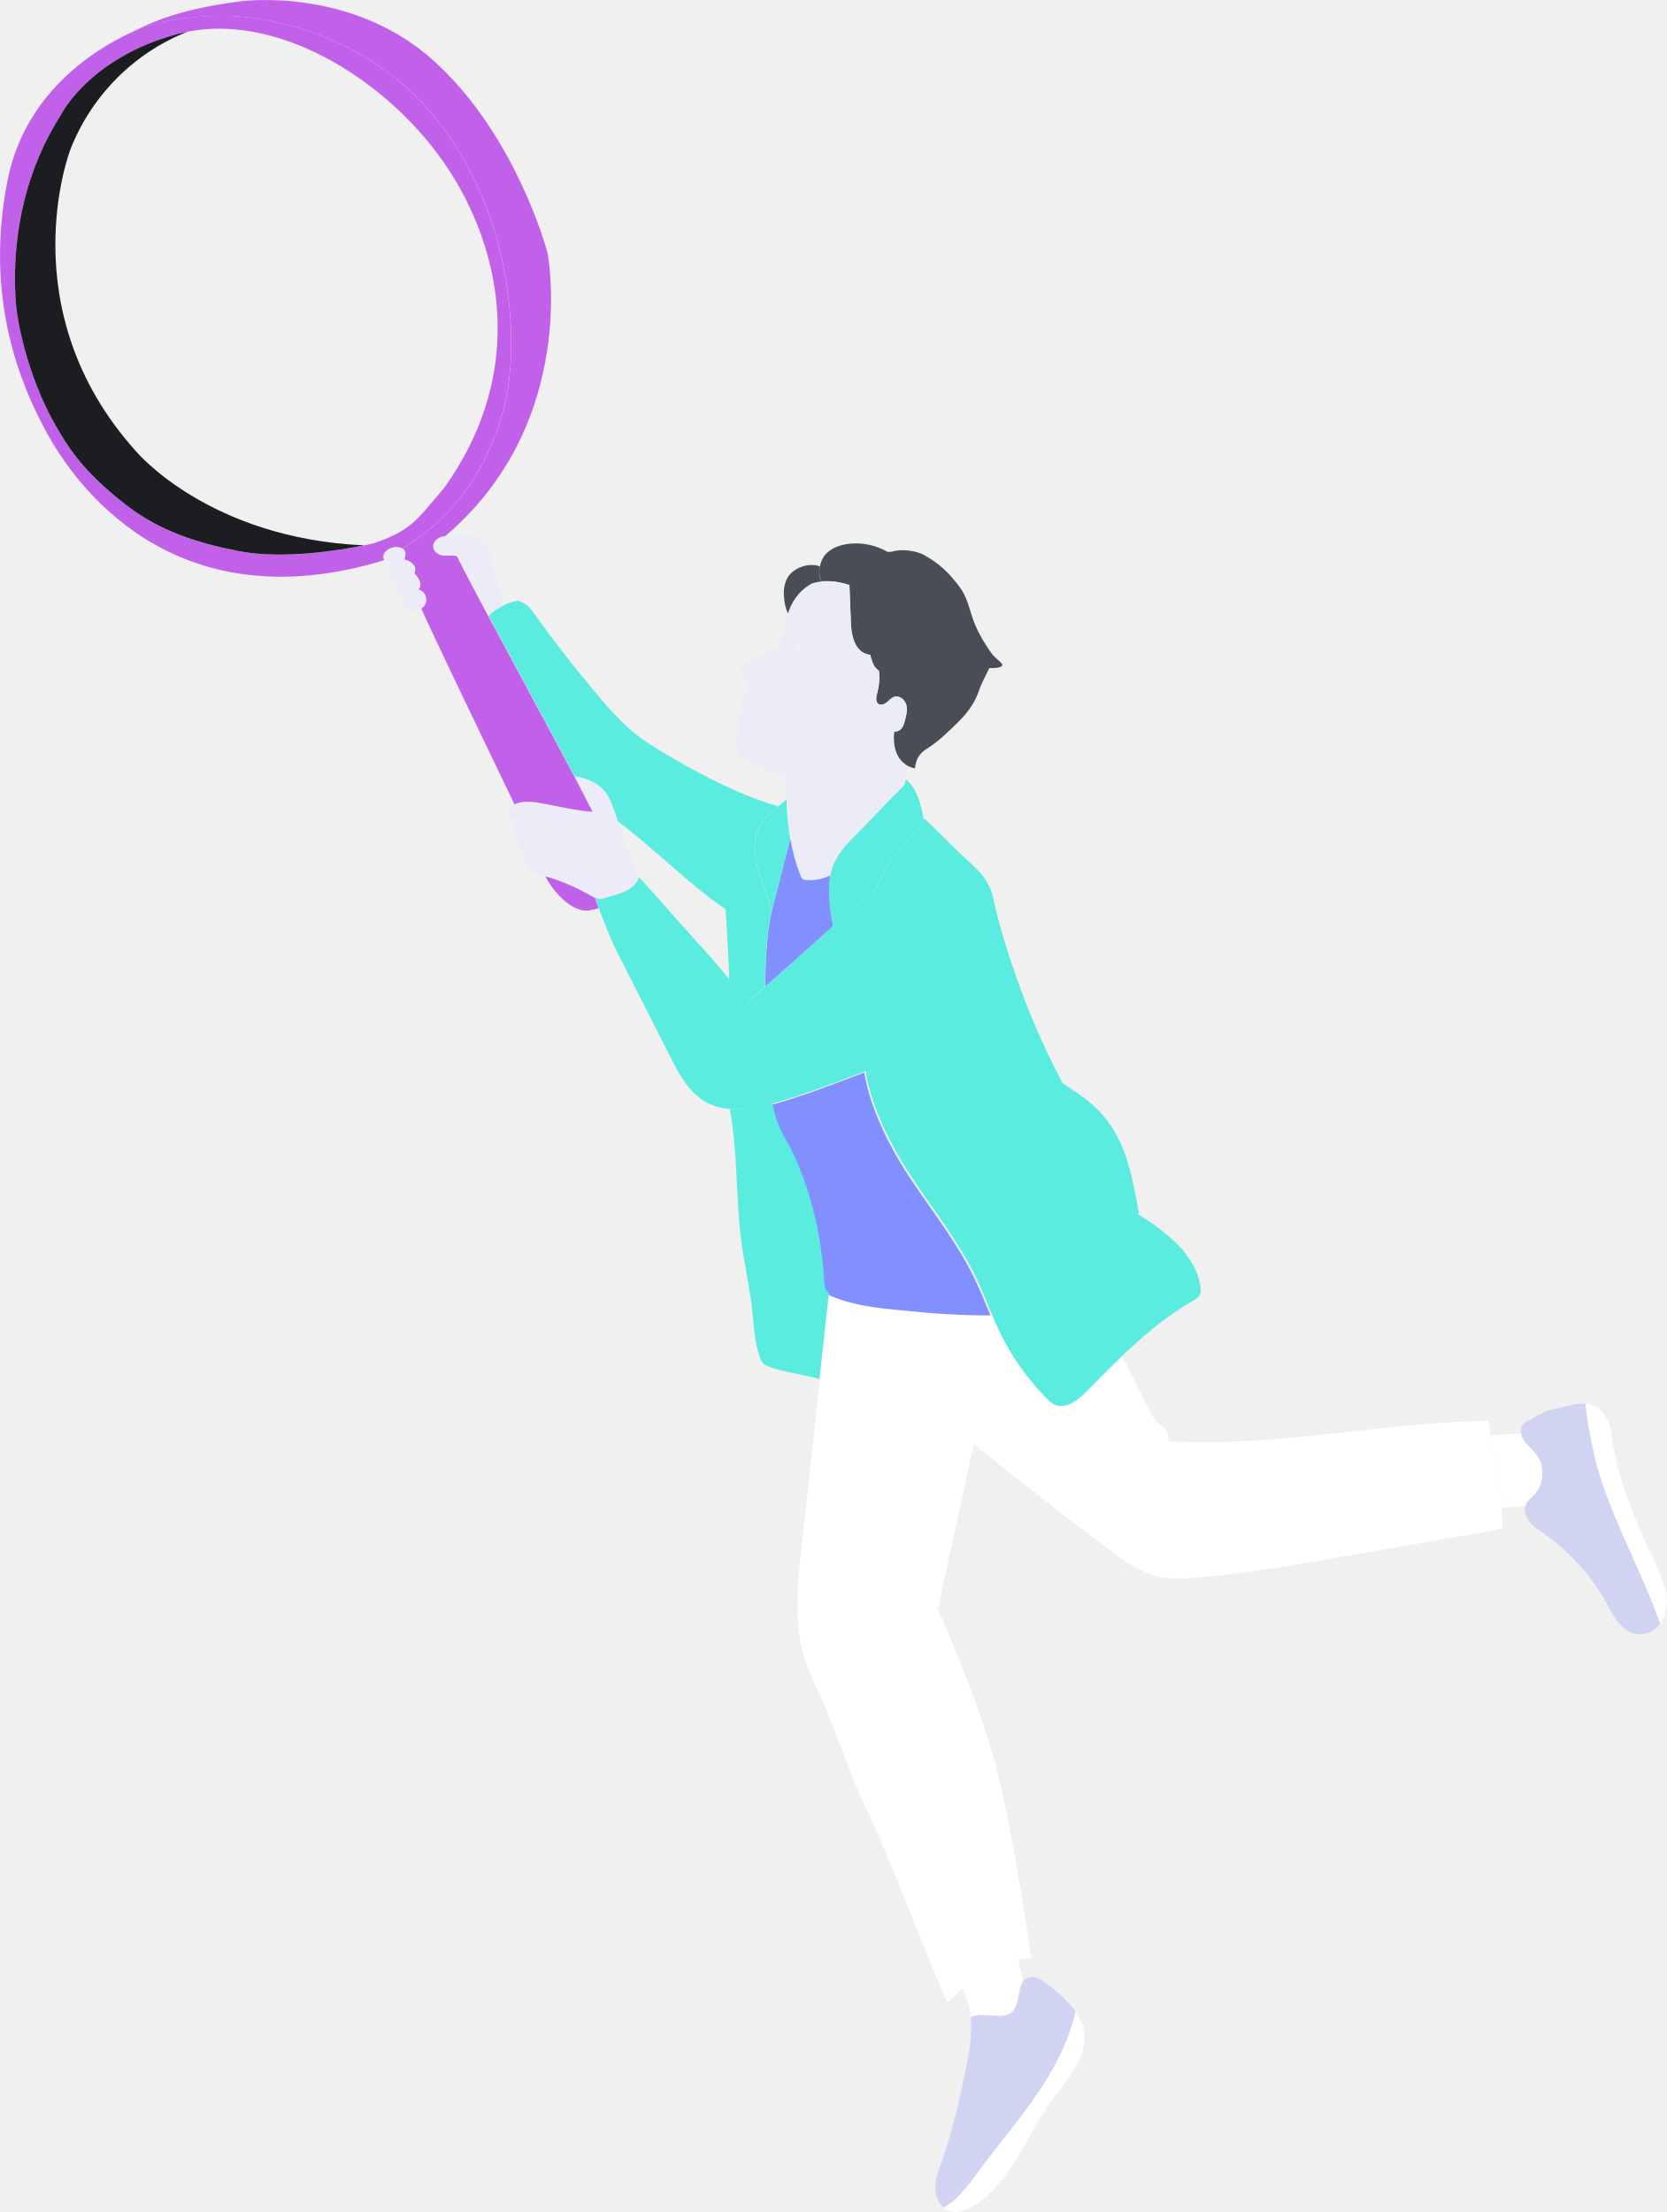
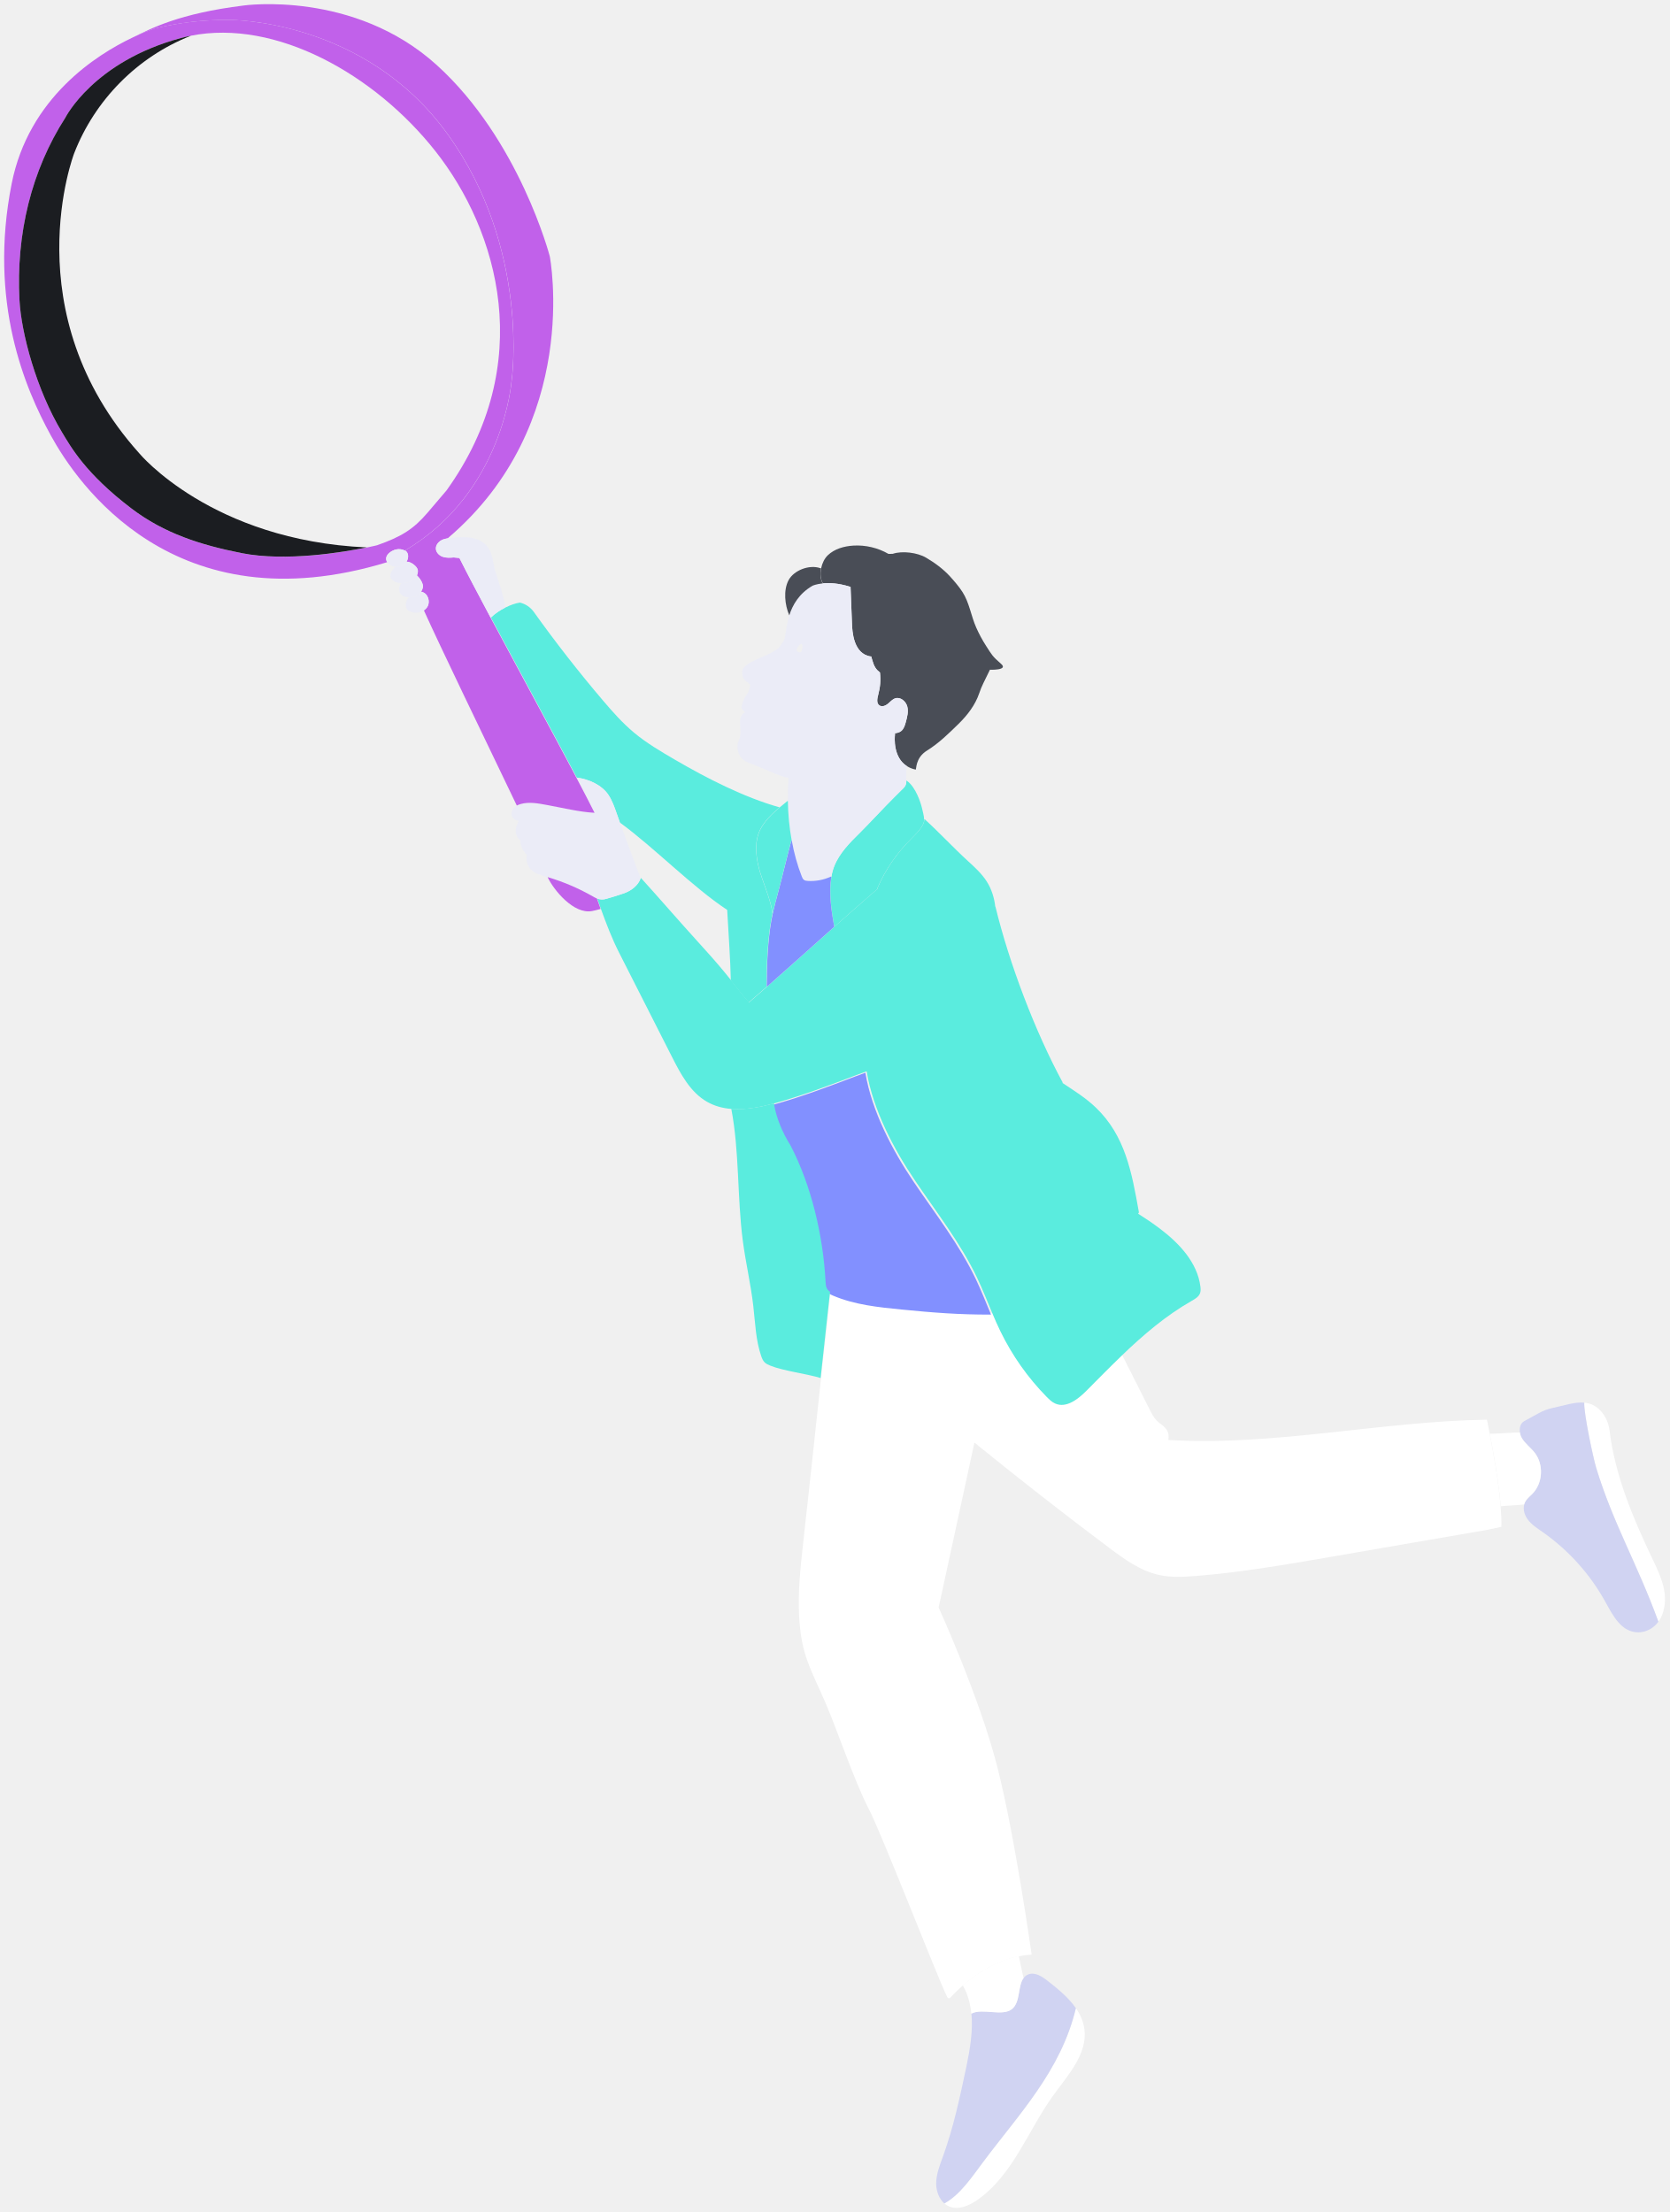
- <svg xmlns="http://www.w3.org/2000/svg" preserveAspectRatio="none" overflow="visible" style="display: block;" width="412.546" height="547.519" viewBox="0 0 412.546 547.519" fill="none">
-   <g id="Group">
+ <svg xmlns="http://www.w3.org/2000/svg" preserveAspectRatio="none" overflow="visible" style="display: block;" width="414.593" height="549.565" viewBox="0 0 414.593 549.565" fill="none">
+   <g id="Group" transform="translate(1.0235 1.023)">
    <path id="Vector" d="M409.356 386.113C411.484 390.562 413.769 395.318 411.778 400.343C411.559 400.894 411.271 401.407 410.92 401.876L410.901 401.864C405.756 387.678 399.672 377.478 395.497 363.781C394.721 361.215 392.374 350.227 392.493 347.467C394.021 347.605 395.454 348.211 396.738 349.688C397.883 351.008 398.559 352.673 398.772 354.406C400.142 365.557 404.536 376.014 409.356 386.113Z" fill="white" />
    <path id="Vector_2" d="M377.575 372.763C377.631 372.532 377.719 372.306 377.838 372.094C378.27 371.286 379.034 370.723 379.667 370.059C382.229 367.399 382.467 362.83 380.2 359.914C379.217 358.644 377.839 357.686 377.019 356.303C376.762 355.878 376.587 355.383 376.512 354.876C376.33 353.744 376.631 352.567 377.608 352.035L381.222 350.057C382.312 349.456 383.483 349.018 384.698 348.767C387.335 348.229 390.022 347.233 392.483 347.458C392.364 350.218 394.711 361.208 395.488 363.774C399.664 377.474 405.75 387.675 410.897 401.862L410.916 401.875C409.757 403.471 407.934 404.516 405.918 404.523C401.753 404.535 399.636 400.418 397.764 397.007C393.963 390.098 388.553 384.078 382.083 379.56C380.793 378.658 379.428 377.789 378.483 376.525C377.681 375.454 377.236 374.021 377.575 372.763Z" fill="#D0D3F2" />
    <path id="Vector_3" d="M380.177 359.911C382.444 362.827 382.206 367.396 379.644 370.057C379.011 370.72 378.247 371.283 377.815 372.091C377.696 372.304 377.608 372.529 377.552 372.761C376.117 372.88 373.267 373.099 371.789 373.181L371.752 373.181C371.245 367.053 369.886 359.505 369.048 355.205L369.179 355.187C371.315 355.186 374.353 354.873 376.489 354.873C376.564 355.38 376.739 355.874 376.996 356.3C377.816 357.683 379.194 358.64 380.177 359.911Z" fill="white" />
    <path id="Vector_4" d="M289.263 356.737C315.299 358.312 342.226 352.067 368.313 351.701C368.313 351.701 368.601 353.028 369.008 355.132C369.847 359.432 371.206 366.981 371.712 373.11C371.875 375.031 371.956 376.809 371.906 378.305L368.498 379.038C355.36 381.306 342.229 383.58 329.098 385.847C318.077 387.751 307.045 389.656 295.9 390.533C292.905 390.765 289.854 390.922 286.922 390.284C282.261 389.277 278.271 386.366 274.456 383.506C263.143 375.019 251.992 366.306 241.017 357.387L232.129 398.353C232.129 398.353 242.144 420.33 246.602 437.582C251.055 454.827 255.224 484.599 255.224 484.599L255.199 484.599C254.115 484.655 253.056 484.793 252.022 485.006C246.139 486.19 241.196 489.646 238.101 492.313C236.622 493.596 235.563 494.692 235.025 495.274C234.881 495.431 234.661 495.462 234.492 495.381C234.398 495.343 234.323 495.268 234.273 495.168C231.818 490.254 217.958 454.474 214.726 448.302C211.268 441.699 206.966 428.848 204.003 422.006C200.183 413.199 198.003 410.138 197.472 400.554C197.134 394.413 197.818 388.272 198.495 382.163C199.988 368.81 201.455 354.994 202.923 341.323C203.707 334.124 204.484 326.956 205.268 319.92L205.274 319.92C205.613 320.151 206.001 320.333 206.377 320.489C211.714 322.755 217.591 323.355 223.367 323.924C231.235 324.699 237.594 325.199 245.5 325.18L245.55 325.161C246.177 326.651 246.822 328.134 247.53 329.593C250.461 335.639 254.382 341.21 259.093 345.999C259.725 346.637 260.383 347.275 261.204 347.632C263.922 348.821 266.83 346.561 268.922 344.457C271.83 341.534 274.73 338.566 277.719 335.705L277.782 335.768C280.068 340.318 282.273 344.656 284.559 349.207C285.047 350.177 285.542 351.16 286.306 351.93C287.171 352.794 288.367 353.382 288.925 354.471C289.288 355.185 289.307 355.942 289.181 356.725L289.263 356.737Z" fill="white" />
    <path id="Vector_5" d="M216.933 219.84L216.865 219.758C218.958 214.925 221.715 210.95 225.443 207.225C226.577 206.092 228.613 204.151 228.563 202.542L228.701 202.542C232.328 205.853 235.798 209.603 239.419 212.914C241.129 214.472 242.864 216.062 244.098 218.015C245.282 219.893 245.946 222.04 246.196 224.25L246.24 224.25C249.641 238.253 256.066 255.248 262.944 267.924L262.875 268.03C265.75 269.927 268.707 271.779 271.157 274.133C278.473 281.155 280.101 290.213 281.873 300.192L281.672 300.511C283.52 301.681 285.324 302.902 287.066 304.216C291.877 307.846 296.406 312.654 297.145 318.632C297.213 319.189 297.245 319.777 297.044 320.303C296.712 321.173 295.822 321.687 295.014 322.15C288.586 325.807 282.966 330.621 277.615 335.761C274.626 338.623 271.725 341.59 268.818 344.514C266.725 346.617 263.818 348.878 261.099 347.689C260.278 347.332 259.621 346.693 258.988 346.055C254.277 341.267 250.356 335.696 247.425 329.649C246.717 328.19 246.072 326.707 245.446 325.217C244.212 322.287 243.059 319.32 241.688 316.447C237.579 307.828 231.64 300.241 226.291 292.329C220.935 284.424 215.812 274.615 214.253 265.2L214.234 265.144C213.107 265.569 212.211 265.882 211.628 266.102C205.1 268.581 198.559 271.061 191.836 272.952C191.629 273.009 191.423 273.071 191.216 273.128C187.783 274.061 184.105 274.762 180.634 274.487C178.51 274.319 176.468 273.78 174.595 272.71C170.442 270.338 168.068 265.844 165.907 261.587C161.504 252.905 157.1 244.229 152.697 235.547C151.018 232.242 149.565 228.468 148.244 224.806C147.931 223.935 147.624 223.072 147.323 222.22C148.038 222.483 148.821 222.521 149.56 222.301C150.97 221.894 153.043 221.268 154.146 220.861C155.913 220.197 157.554 218.914 158.162 217.13L158.237 217.161C162.911 222.312 167.258 227.376 171.937 232.528C174.386 235.232 176.842 237.936 179.153 240.765C179.611 241.322 180.062 241.892 180.513 242.455C181.997 244.327 183.469 246.217 185.042 248.007L185.067 247.988C186.545 246.717 188.03 245.415 189.528 244.1C195.054 239.248 200.699 234.146 206.276 229.175C209.502 226.301 212.704 223.477 215.849 220.766C216.207 220.453 216.57 220.147 216.933 219.84Z" fill="#5AECDE" />
    <path id="Vector_6" d="M268.34 503.189C269.091 509.335 264.243 514.524 260.615 519.55C254.263 528.345 250.554 539.517 241.59 545.64C239.579 547.017 237.011 548.1 234.763 547.174C234.318 546.992 233.911 546.736 233.56 546.429L233.61 546.373C237.462 544.244 240.419 539.819 243.05 536.289C251.971 524.321 262.457 513.548 266.186 498.025L266.274 497.969C267.345 499.54 268.102 501.267 268.34 503.189Z" fill="white" />
    <path id="Vector_7" d="M266.267 497.972L266.18 498.028C262.451 513.55 251.966 524.322 243.046 536.289C240.416 539.819 237.459 544.244 233.607 546.373L233.557 546.429C232.192 545.246 231.503 543.281 231.516 541.429C231.529 539.094 232.431 536.866 233.226 534.669C235.851 527.409 237.455 519.817 239.047 512.263C239.918 508.12 240.682 503.52 240.27 499.232L240.326 499.232C243.094 497.811 248.004 500.07 250.391 498.08C252.508 496.315 251.75 492.309 253.26 490.369C253.554 489.993 253.924 489.699 254.419 489.505C256.041 488.879 257.769 490.006 259.141 491.069C261.727 493.078 264.445 495.306 266.267 497.972Z" fill="#D0D3F2" />
    <path id="Vector_8" d="M253.19 490.334L253.246 490.378C251.736 492.319 252.494 496.325 250.376 498.091C247.989 500.082 243.077 497.822 240.308 499.237L240.252 499.237C240.164 498.392 240.039 497.547 239.845 496.721C239.5 495.162 238.956 493.666 238.154 492.283L238.116 492.239C241.211 489.572 246.155 486.116 252.038 484.932L252.038 484.944C252.288 486.077 252.595 487.561 252.877 488.888C252.99 489.401 253.09 489.896 253.19 490.334Z" fill="white" />
    <path id="Vector_9" d="M217.552 166.055C217.132 165.742 216.756 165.373 216.462 164.935C216.023 164.284 215.798 163.52 215.579 162.763C215.516 162.538 215.447 162.306 215.385 162.068L215.309 162.087C210.893 161.499 210.675 155.709 210.606 153.957C210.494 151.059 210.381 148.161 210.269 145.257L210.25 144.768L210.144 144.768C207.25 143.849 204.951 143.767 203.36 143.924L203.36 143.887C202.765 142.86 202.664 141.483 202.94 140.175C203.185 138.923 203.774 137.727 204.588 136.939C206.255 135.336 208.635 134.672 210.953 134.528C213.96 134.346 217.066 135.084 219.666 136.593L220.718 136.574C223.061 135.772 226.851 136.26 228.987 137.518C231.123 138.77 233.29 140.359 234.956 142.193C236.052 143.413 237.155 144.678 238.044 146.055C239.754 148.702 240.173 152.001 241.451 154.874C242.152 156.457 242.972 157.99 243.912 159.449C245.321 161.639 245.427 161.99 247.645 163.917C249.518 165.551 244.863 165.37 244.863 165.37L243.247 168.681C242.846 169.501 242.495 170.346 242.207 171.21C241.229 174.108 239.293 176.644 237.094 178.797C234.645 181.195 232.164 183.642 229.245 185.445C226.231 187.311 226.663 190.234 226.406 190.178C225.548 189.996 224.834 189.696 224.233 189.314C220.819 187.149 221.183 182.348 221.29 181.434L221.265 181.158C221.816 181.108 222.361 180.971 222.799 180.639C223.476 180.113 223.745 179.23 223.971 178.398C224.328 177.121 224.679 175.769 224.335 174.486C223.984 173.209 222.656 172.095 221.385 172.477C220.645 172.702 220.125 173.347 219.53 173.842C218.929 174.336 218.039 174.68 217.407 174.23C216.642 173.692 216.874 172.534 217.112 171.632C217.62 169.698 217.789 168.033 217.552 166.055Z" fill="#494D56" />
    <path id="Vector_10" d="M195.031 283.94C193.02 280.761 191.448 277.005 190.916 273.537L190.904 273.481C191.111 273.425 191.317 273.362 191.524 273.306C198.246 271.415 204.786 268.935 211.314 266.456C211.897 266.236 212.793 265.923 213.921 265.497L213.939 265.554C215.498 274.968 220.621 284.776 225.977 292.681C231.326 300.593 237.263 308.179 241.372 316.798C242.744 319.671 243.896 322.638 245.13 325.567L245.08 325.586C237.174 325.605 230.815 325.105 222.947 324.33C217.171 323.761 211.295 323.161 205.958 320.896C205.582 320.739 205.194 320.558 204.856 320.32C204.543 320.107 204.273 319.85 204.085 319.519C203.797 318.999 203.766 318.379 203.735 317.779C203.147 306.518 200.254 293.968 195.031 283.94Z" fill="#8290FF" />
    <path id="Vector_11" d="M228.525 202.584C228.575 204.193 226.54 206.133 225.406 207.266C221.679 210.99 218.923 214.965 216.83 219.797L216.899 219.878C216.536 220.185 216.172 220.491 215.815 220.804C212.671 223.515 209.47 226.338 206.244 229.211L206.182 229.136C205.506 225.381 204.805 220.762 205.488 216.812C205.638 215.892 205.876 215.01 206.202 214.184C207.505 210.904 210.086 208.325 212.604 205.84C214.878 203.593 218.868 199.268 221.148 197.021L223.484 194.699C223.904 194.279 224.13 193.703 224.111 193.109C224.111 193.053 224.105 192.996 224.105 192.94L224.192 192.94C226.484 194.492 227.718 198.597 227.968 199.668C228.169 200.531 228.5 201.695 228.525 202.584Z" fill="#5AECDE" />
    <path id="Vector_12" d="M198.077 158.96L197.908 158.979C197.325 159.355 196.931 159.818 196.855 160.444C196.837 160.644 196.956 160.838 197.144 160.907L197.532 161.044C197.745 161.119 197.983 161.007 198.058 160.788C198.29 160.168 198.465 159.261 198.077 158.96ZM194.848 192.274C191.811 191.611 188.761 189.871 185.837 188.827C184.722 188.432 183.551 187.951 182.893 186.968C182.136 185.817 181.892 184.196 182.48 182.957C183.739 180.284 181.617 177.393 183.984 175.997L184.053 175.916C183.452 175.428 183.107 174.927 183.17 174.608C183.859 171.234 184.88 172.092 185.338 169.169L185.381 169.119C185.175 168.95 184.987 168.787 184.799 168.637C183.972 167.98 183.208 167.492 183.353 165.677C183.547 163.211 191.338 161.758 192.766 159.499C193.054 159.042 193.405 158.629 193.681 158.166C194.132 157.408 194.107 154.774 195.046 151.851C195.88 149.247 197.477 146.418 200.846 144.478C200.846 144.478 201.729 144.071 203.352 143.908C204.942 143.751 207.241 143.833 210.134 144.759L210.24 144.759C210.247 144.915 210.253 145.078 210.259 145.24C210.372 148.144 210.484 151.042 210.596 153.94C210.665 155.692 210.884 161.481 215.299 162.069L215.374 162.05C215.437 162.288 215.506 162.519 215.568 162.745C215.787 163.502 216.013 164.266 216.451 164.916C216.745 165.354 217.121 165.724 217.541 166.037C217.778 168.014 217.609 169.679 217.102 171.613C216.864 172.514 216.632 173.672 217.396 174.21C218.028 174.661 218.918 174.316 219.519 173.822C220.114 173.327 220.634 172.683 221.373 172.457C222.644 172.075 223.972 173.189 224.322 174.466C224.667 175.749 224.316 177.101 223.959 178.378C223.733 179.21 223.464 180.092 222.787 180.618C222.349 180.95 221.804 181.088 221.253 181.138L221.278 181.413C221.171 182.327 220.808 187.127 224.221 189.292C224.051 190.644 224.032 191.702 224.076 192.947C224.076 193.003 224.082 193.06 224.082 193.116C224.101 193.711 223.876 194.286 223.456 194.706L221.12 197.028C218.84 199.275 214.85 203.6 212.577 205.847C210.059 208.332 207.478 210.91 206.175 214.19C205.85 215.016 205.611 215.899 205.461 216.819L205.323 216.794C203.551 217.614 201.578 217.983 199.63 217.864C199.286 217.846 198.923 217.802 198.647 217.595C198.372 217.389 198.234 217.051 198.109 216.732C197.007 213.928 196.187 210.93 195.636 207.858C195.035 204.616 194.728 201.286 194.679 198.007C194.647 196.085 194.698 194.183 194.836 192.324L194.848 192.274Z" fill="#EBECF7" />
    <path id="Vector_13" d="M206.169 229.12L206.231 229.195C200.658 234.164 195.016 239.265 189.493 244.116L189.417 244.034C189.412 239.134 189.7 232.526 190.571 227.707C190.677 227.119 190.796 226.53 190.922 225.948C191.329 224.09 191.824 222.262 192.319 220.435C193.264 216.93 194.58 211.361 195.526 207.862L195.651 207.837C196.202 210.91 197.022 213.907 198.123 216.711C198.249 217.03 198.386 217.368 198.662 217.574C198.937 217.781 199.301 217.825 199.645 217.843C201.592 217.962 203.565 217.593 205.337 216.773L205.475 216.798C204.792 220.747 205.493 225.365 206.169 229.12Z" fill="#8290FF" />
    <path id="Vector_14" d="M205.157 319.93L205.151 319.93C204.368 326.97 203.591 334.135 202.808 341.331L202.783 341.331C199.584 340.343 193.443 339.549 190.344 338.278C189.818 338.066 189.286 337.834 188.886 337.434C188.485 337.033 188.247 336.451 188.053 335.894C186.682 331.908 186.57 327.622 186.088 323.436C185.456 317.96 184.173 312.579 183.466 307.116C182.083 296.516 182.647 285.008 180.632 274.514L180.632 274.464C184.107 274.739 187.781 274.038 191.212 273.105L191.225 273.162C191.756 276.628 193.328 280.383 195.337 283.561C200.557 293.586 203.449 306.132 204.037 317.39C204.068 317.99 204.099 318.61 204.387 319.129C204.575 319.461 204.844 319.717 205.157 319.93Z" fill="#5AECDE" />
    <path id="Vector_15" d="M203.324 143.883L203.324 143.92C201.708 144.083 200.825 144.49 200.825 144.49C197.455 146.431 195.857 149.26 195.024 151.858C193.909 149.26 193.527 145.649 194.837 143.145C196.152 140.641 200.03 139.195 202.698 140.127L202.911 140.171C202.635 141.479 202.735 142.856 203.324 143.883Z" fill="#494D56" />
    <path id="Vector_16" d="M195.636 207.84L195.51 207.865C194.565 211.363 193.25 216.932 192.305 220.436C191.81 222.263 191.316 224.09 190.909 225.949L190.871 225.949C190.577 222.676 188.261 217.708 187.467 214.523C186.678 211.338 186.39 207.815 187.918 204.912C188.951 202.965 190.647 201.27 192.625 199.586C193.251 199.054 193.902 198.529 194.572 197.991L194.678 197.991C194.728 201.269 195.035 204.598 195.636 207.84Z" fill="#5AECDE" />
    <path id="Vector_17" d="M179.604 225.042C171.042 219.41 161.334 209.435 153.042 203.408L152.986 203.427C152.679 202.582 152.403 201.806 152.178 201.149C151.614 199.515 151.038 197.869 150.08 196.436C148.458 194.014 145.189 192.543 142.295 192.193L142.27 192.206C136.327 180.953 127.66 165.031 120.921 152.414L120.946 152.401C121.836 151.5 123.145 150.604 124.529 149.91C125.751 149.296 127.029 148.845 128.131 148.689C129.522 149.02 130.743 149.853 131.576 151.017C136.968 158.558 142.68 165.88 148.686 172.94C151.091 175.769 153.552 178.566 156.396 180.944C159.565 183.598 163.147 185.694 166.717 187.778C174.534 192.334 183.841 197.102 192.56 199.542L192.591 199.573C190.612 201.257 188.914 202.953 187.88 204.9C186.352 207.804 186.64 211.328 187.428 214.514C188.224 217.7 190.541 222.669 190.835 225.936L190.872 225.936C190.747 226.525 190.628 227.113 190.521 227.701C189.65 232.521 189.361 239.13 189.367 244.031L189.442 244.112C187.945 245.427 186.46 246.729 184.982 248L184.957 248.018C183.385 246.229 181.913 244.339 180.429 242.467L180.498 242.417C180.411 237.566 179.923 230.926 179.604 225.042Z" fill="#5AECDE" />
    <path id="Vector_18" d="M146.753 200.88C145.588 198.552 144.047 195.584 142.262 192.192L142.287 192.179C145.181 192.529 148.451 194 150.074 196.423C151.032 197.856 151.608 199.502 152.172 201.136C152.397 201.793 152.673 202.57 152.98 203.415C154.921 208.798 158.084 217.124 158.084 217.124C158.084 217.124 158.082 217.128 158.078 217.136C157.47 218.92 155.828 220.204 154.062 220.868C152.959 221.275 150.885 221.901 149.476 222.308C148.736 222.527 147.953 222.49 147.239 222.221C147.063 222.158 146.894 222.077 146.731 221.983C142.603 219.611 139.114 218.146 135.035 216.914C134.872 216.87 134.709 216.82 134.547 216.77C133.325 216.407 132.066 216.031 131.076 215.236C130.08 214.441 129.516 212.707 129.855 211.48L129.899 211.437C128.909 210.491 128.226 209.077 128.239 207.831L128.289 207.75C128.164 207.674 128.045 207.593 127.938 207.499C127.299 206.942 127.042 206.041 127.074 205.196C127.105 204.344 127.494 203.781 127.769 202.979L127.788 202.904C127.231 202.785 126.692 202.585 126.347 202.147C125.859 201.527 125.965 200.582 126.429 199.943C126.692 199.58 127.049 199.305 127.444 199.092C127.745 198.929 128.071 198.81 128.396 198.716C130.558 198.096 132.857 198.578 135.069 198.978C138.746 199.648 142.987 200.693 146.721 200.893L146.753 200.88Z" fill="#EBECF7" />
    <path id="Vector_19" d="M148.166 224.803L148.154 224.803C147.383 225.023 146.675 225.198 146.03 225.323C141.468 226.2 136.474 220.052 135.027 216.947L135.04 216.903C139.119 218.136 142.609 219.601 146.738 221.973C146.901 222.067 147.07 222.149 147.246 222.211C147.546 223.069 147.853 223.933 148.166 224.803Z" fill="#C161EA" />
    <path id="Vector_20" d="M146.648 200.901L146.616 200.914C142.884 200.714 138.644 199.669 134.968 199C132.757 198.6 130.459 198.118 128.298 198.738C127.973 198.832 127.647 198.951 127.346 199.113C118.712 181.121 108.23 159.412 104.298 150.694L104.254 150.625C104.599 150.394 104.899 150.093 105.119 149.73C105.914 148.41 105.219 146.351 103.71 146.038L103.572 145.95C103.773 145.644 103.917 145.299 103.992 144.936C104.186 143.973 103.259 142.69 102.577 141.983L102.508 141.951C102.696 141.551 102.79 141.119 102.746 140.675C102.646 139.717 100.98 138.491 100.016 138.541L99.959 138.509C100.467 137.652 100.523 136.475 99.747 135.856L99.74 135.856C99.684 135.831 99.634 135.8 99.578 135.775L99.603 135.725C124.097 121.259 126.067 93.546 126.067 93.546C126.067 93.546 130.798 61.002 110.203 32.353C89.608 3.71 56.209 3.939 56.209 3.939C49.946 3.846 43.671 4.547 37.584 6.025C37.584 6.025 35.323 6.713 31.928 8.328C36.381 6.094 43.415 2.319 59.554 0.34C59.554 0.34 86.834 -3.524 107.43 15.111C128.026 33.747 135.539 62.673 135.539 62.673C135.539 62.673 143.607 104.322 110.199 132.701L110.199 132.713C109.667 132.795 109.153 132.926 108.671 133.164C107.851 133.583 107.174 134.422 107.231 135.348C107.287 136.262 108.063 137.013 108.928 137.313C109.798 137.614 110.744 137.557 111.664 137.476L113.073 137.613C114.896 141.255 117.644 146.475 120.819 152.426C127.556 165.042 136.222 180.963 142.164 192.215C143.949 195.607 145.489 198.573 146.654 200.901L146.648 200.901Z" fill="#C161EA" />
    <path id="Vector_21" d="M90.121 134.997C91.699 134.678 92.62 134.452 92.626 134.446C98.634 132.342 101.648 130.483 105.156 126.382L109.893 120.817C132.449 89.373 122.705 56.273 107.115 36.519C92.107 17.498 67.527 3.636 46.334 7.864C45.525 8.026 44.717 8.214 43.922 8.427C22.202 14.276 15.221 28.205 15.221 28.205C6.782 41.332 2.952 57.107 3.821 73.532C4.246 81.675 7.991 95.79 14.398 106.412C16.615 110.086 20.242 116.652 31.617 125.308C39.81 131.541 48.837 134.389 58.942 136.403C70.03 138.605 84.388 136.168 90.114 134.997L90.121 134.997ZM110.179 32.344C130.78 60.998 126.046 93.548 126.046 93.548C126.046 93.548 124.076 121.266 99.574 135.735L99.549 135.785C98.853 135.453 98.07 135.322 97.325 135.503C96.811 135.629 96.322 135.848 95.89 136.155C95.351 136.537 94.888 137.1 94.869 137.757C94.856 138.083 94.963 138.383 95.138 138.652C42.238 154.796 18.017 118.881 11.617 107.195C5.215 95.509 -3.972 74.09 1.876 44.6C6.113 23.229 22.941 12.567 31.881 8.316C35.277 6.701 37.538 6.012 37.538 6.012C43.628 4.534 49.905 3.832 56.169 3.925C56.169 3.925 89.578 3.696 110.179 32.344Z" fill="#C161EA" />
    <path id="Vector_22" d="M124.438 149.85L124.469 149.919C123.085 150.613 121.775 151.509 120.886 152.41L120.86 152.423C117.685 146.47 114.936 141.25 113.113 137.608L111.704 137.47C110.783 137.551 109.837 137.608 108.966 137.308C108.102 137.007 107.325 136.256 107.269 135.342C107.213 134.416 107.889 133.577 108.71 133.158C109.192 132.92 109.706 132.788 110.238 132.707C110.627 132.644 111.015 132.613 111.404 132.581C112.882 132.456 114.379 132.337 115.851 132.55C117.323 132.769 118.783 133.357 119.785 134.458C120.919 135.698 121.326 137.425 121.57 139.09C121.883 141.181 124.501 147.74 124.438 149.85Z" fill="#EBECF7" />
    <path id="Vector_23" d="M103.747 146.024C105.257 146.337 105.952 148.396 105.156 149.717C104.937 150.08 104.636 150.381 104.291 150.612C103.377 151.22 102.124 151.358 101.065 150.988C100.72 150.869 100.376 150.7 100.125 150.425C99.486 149.724 99.781 148.04 100.52 147.445L100.52 147.376C100.52 147.376 100.564 147.382 100.583 147.382C101.14 147.407 101.711 147.332 102.224 147.119C102.794 146.875 103.277 146.456 103.609 145.936L103.747 146.024Z" fill="#EBECF7" />
    <path id="Vector_24" d="M102.61 141.969C103.293 142.676 104.22 143.96 104.025 144.924C103.95 145.287 103.806 145.631 103.605 145.938C103.273 146.458 102.791 146.877 102.221 147.121C101.707 147.334 101.137 147.409 100.579 147.384C100.56 147.384 100.542 147.384 100.523 147.378C99.771 147.341 98.988 147.097 98.487 146.533C97.973 145.951 98.061 144.524 98.587 143.954L98.587 143.854C98.644 143.86 98.706 143.86 98.763 143.86C99.728 143.86 100.724 143.666 101.513 143.121C101.945 142.821 102.309 142.407 102.541 141.938L102.61 141.969Z" fill="#EBECF7" />
    <path id="Vector_25" d="M102.776 140.662C102.82 141.107 102.726 141.539 102.538 141.94C102.306 142.409 101.943 142.822 101.51 143.123C100.721 143.668 99.725 143.862 98.76 143.862C98.703 143.862 98.641 143.862 98.584 143.856C97.362 143.812 95.965 143.192 95.921 141.99C95.89 141.22 96.642 140.344 97.175 139.78C98.052 139.88 98.973 139.636 99.594 139.016C99.744 138.866 99.876 138.691 99.988 138.496L100.045 138.528C101.01 138.478 102.676 139.705 102.776 140.662Z" fill="#EBECF7" />
    <path id="Vector_26" d="M99.773 135.844C100.55 136.464 100.493 137.641 99.986 138.499C99.873 138.693 99.741 138.868 99.591 139.018C98.971 139.638 98.049 139.882 97.172 139.776C96.878 139.745 96.596 139.67 96.326 139.557C95.875 139.363 95.449 139.037 95.192 138.631C95.017 138.361 94.911 138.061 94.923 137.735C94.942 137.078 95.406 136.514 95.945 136.133C96.377 135.826 96.866 135.607 97.379 135.481C98.125 135.3 98.908 135.431 99.604 135.763C99.66 135.788 99.71 135.819 99.767 135.844L99.773 135.844Z" fill="#EBECF7" />
    <path id="Vector_27" d="M90.094 134.982C84.369 136.153 70.013 138.589 58.928 136.387C48.825 134.373 39.8 131.526 31.608 125.293C20.235 116.639 16.609 110.073 14.392 106.4C7.986 95.779 4.242 81.666 3.817 73.524C2.948 57.101 6.776 41.328 15.214 28.203C15.214 28.203 22.193 14.276 43.909 8.428C44.705 8.215 45.513 8.027 46.321 7.865L46.321 7.89C33.104 13.104 22.537 23.814 17.399 37.059C17.399 37.059 2.144 76.584 33.595 111.63C33.595 111.63 51.506 133.271 90.094 134.982Z" fill="#1B1D21" />
  </g>
</svg>
